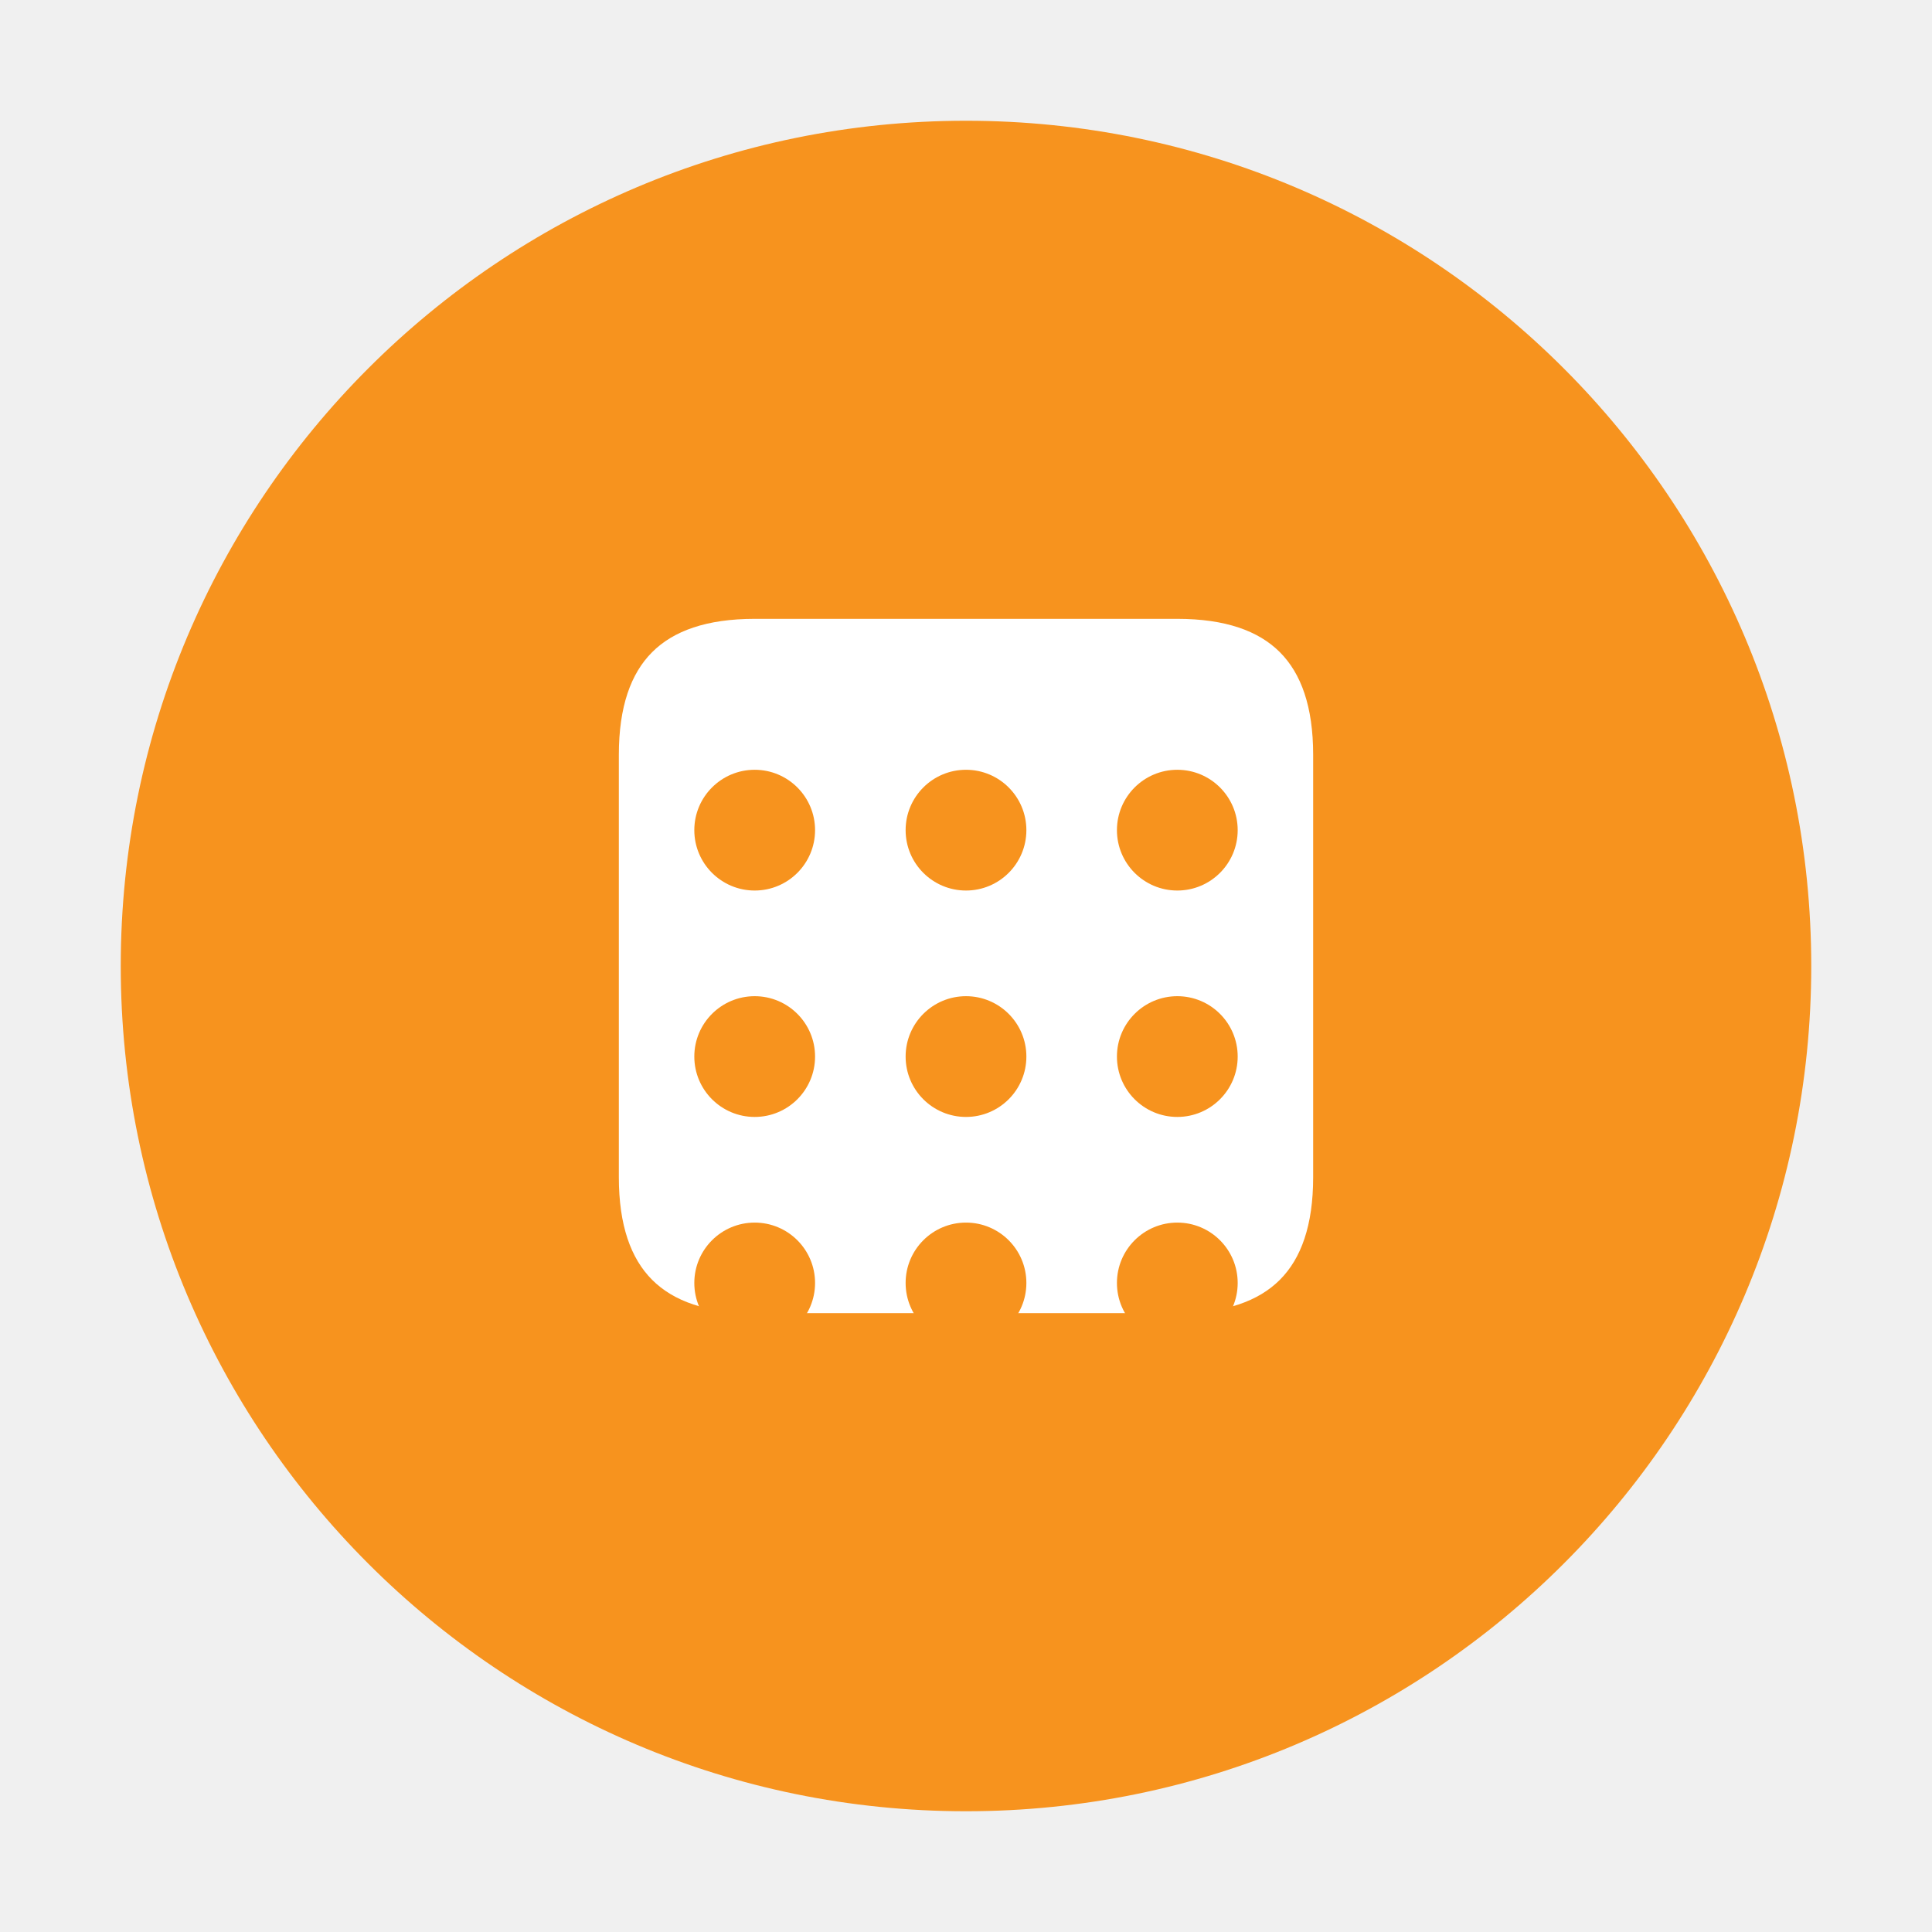
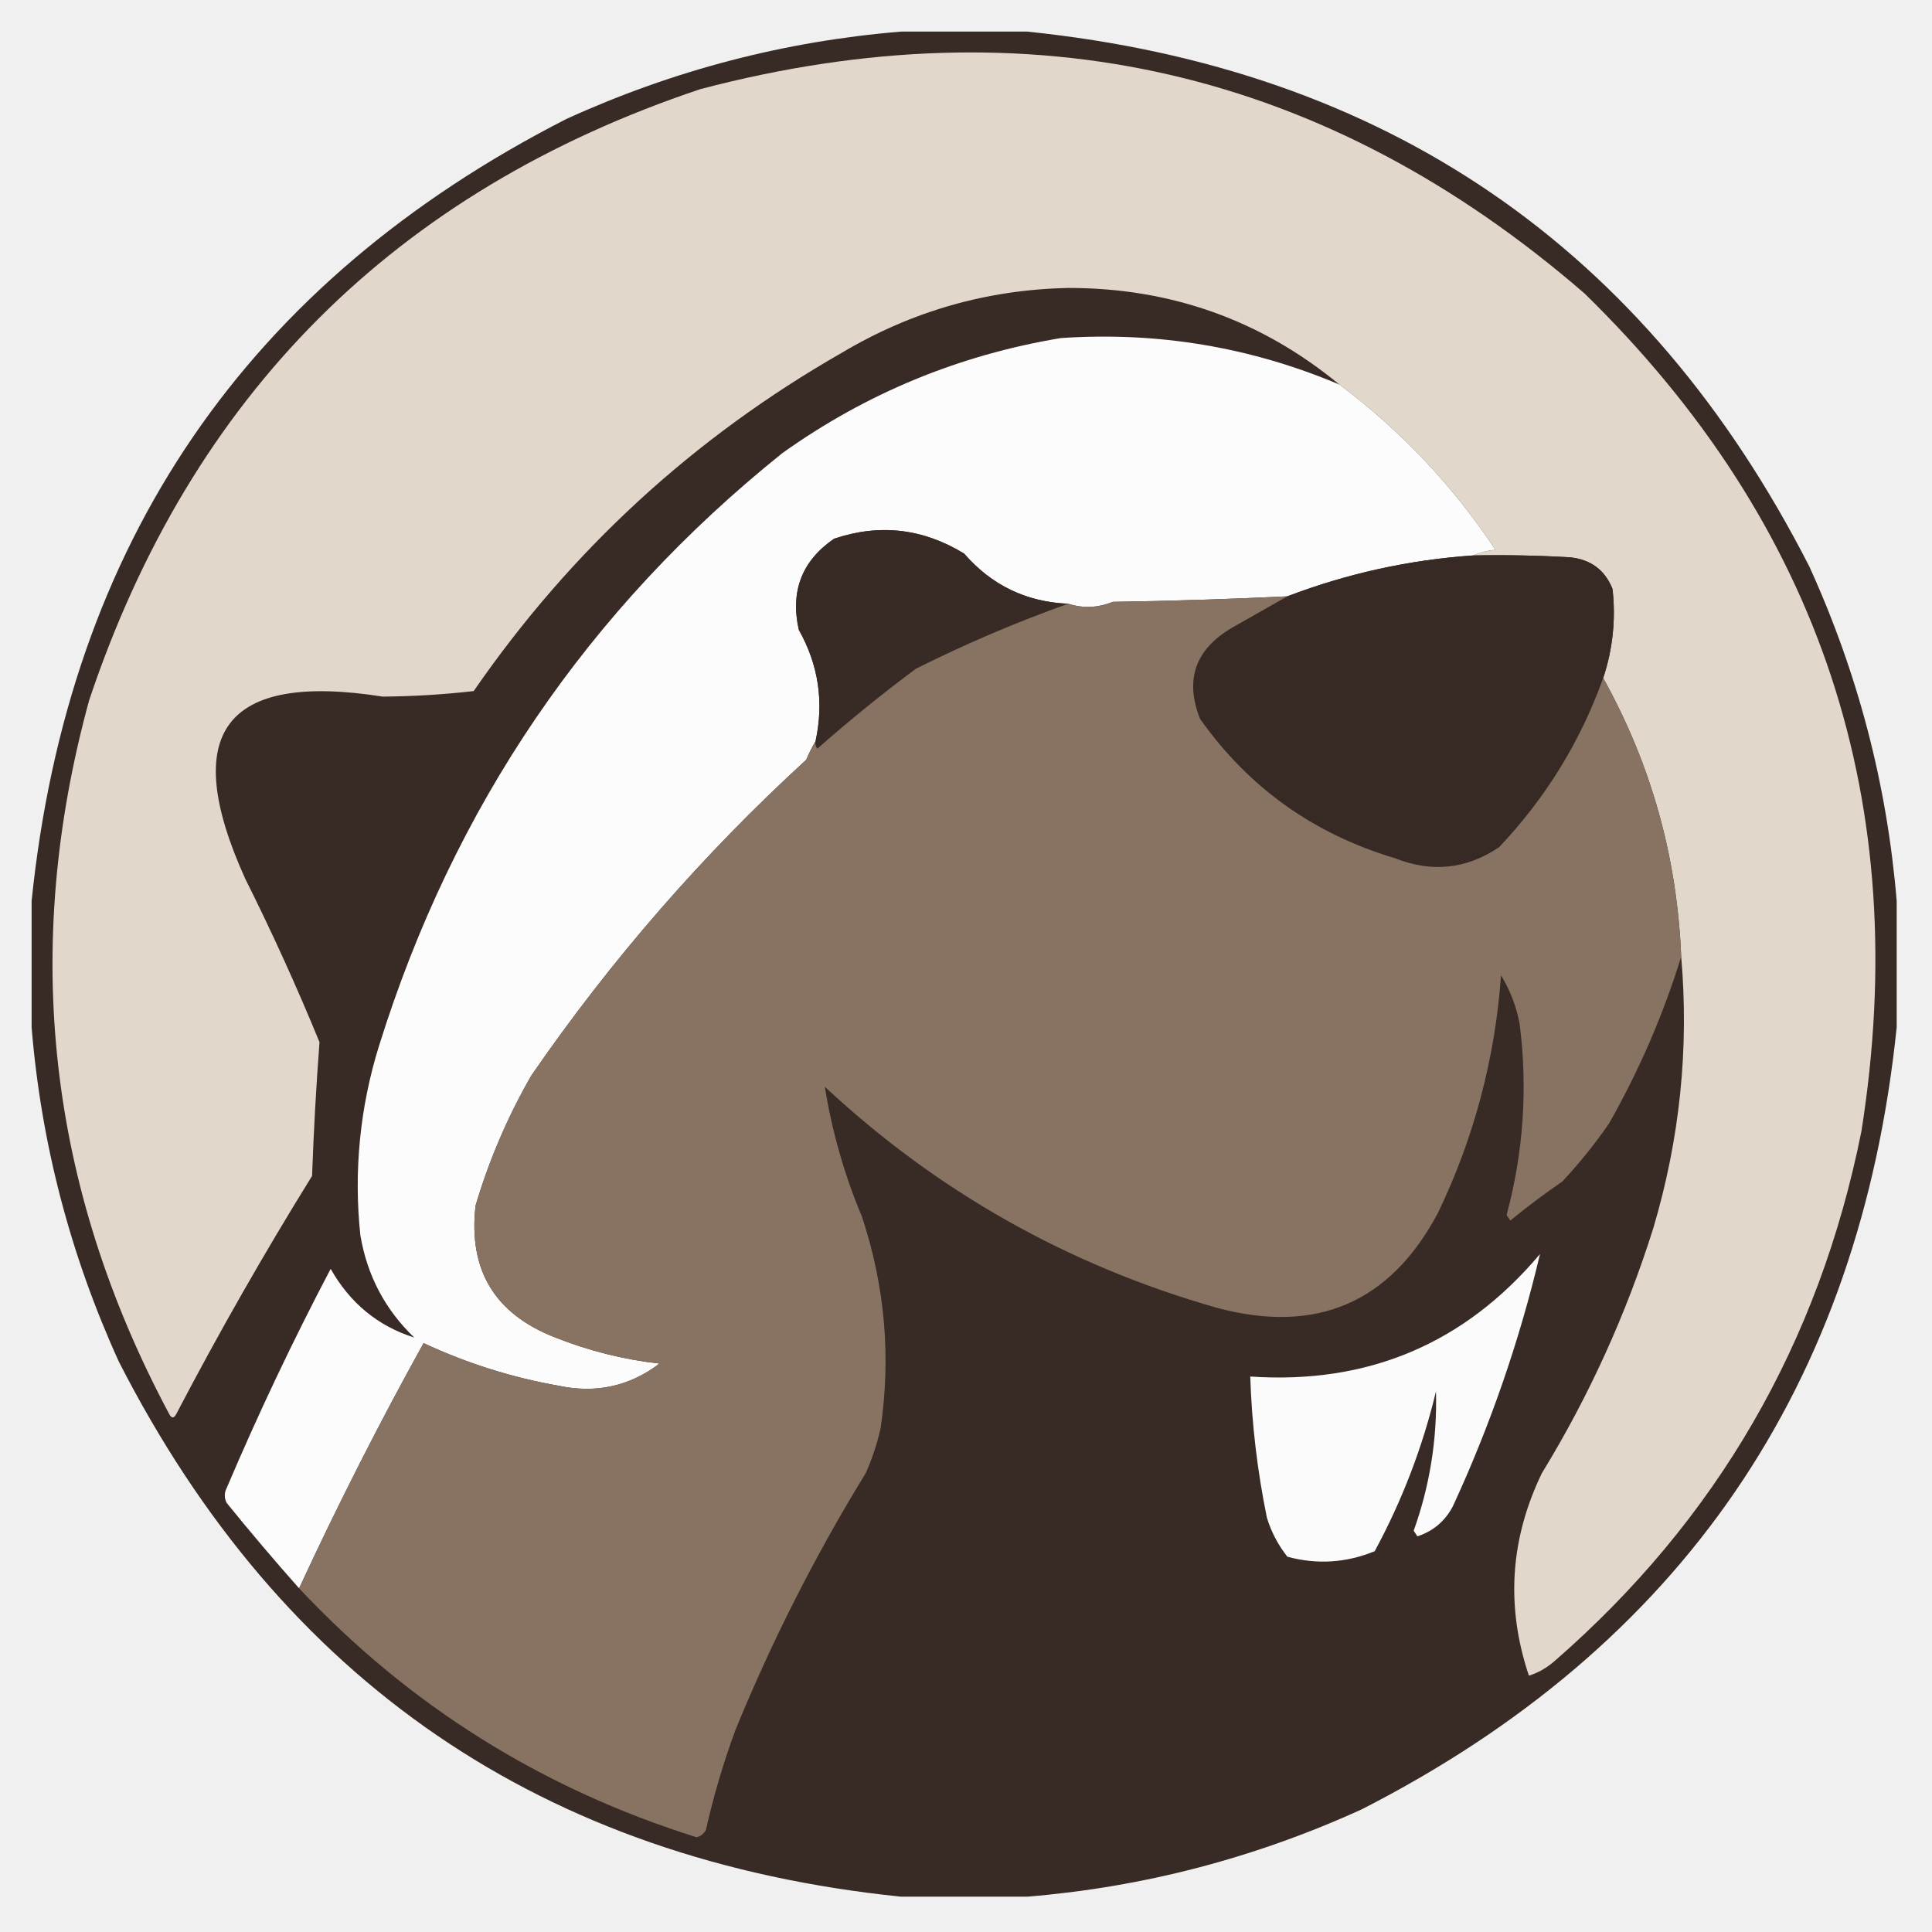
<svg xmlns="http://www.w3.org/2000/svg" viewBox="0 0 128 128">
-   <circle cx="64" cy="64" r="56" fill="#F7931E" />
-   <path d="M40 50 Q40 40 50 40 L78 40 Q88 40 88 50 L88 78 Q88 88 78 88 L50 88 Q40 88 40 78 Z" fill="white" stroke="#F7931E" stroke-width="2" />
-   <circle cx="50" cy="55" r="4" fill="#F7931E" />
-   <circle cx="64" cy="55" r="4" fill="#F7931E" />
-   <circle cx="78" cy="55" r="4" fill="#F7931E" />
-   <circle cx="50" cy="70" r="4" fill="#F7931E" />
-   <circle cx="64" cy="70" r="4" fill="#F7931E" />
-   <circle cx="78" cy="70" r="4" fill="#F7931E" />
-   <circle cx="50" cy="85" r="4" fill="#F7931E" />
-   <circle cx="64" cy="85" r="4" fill="#F7931E" />
-   <circle cx="78" cy="85" r="4" fill="#F7931E" />
+   <path fill="#382a24" d="M59.691 2.094h8.371c23.727 2.445 41 14.258 51.813 35.445 3.223 7.078 5.152 14.461 5.785 22.152v8.371c-2.445 23.727-14.258 41-35.445 51.813-7.078 3.223-14.461 5.152-22.153 5.785h-8.37c-23.727-2.445-41-14.258-51.817-35.445-3.223-7.078-5.148-14.461-5.781-22.153v-8.37c2.445-23.727 14.258-41 35.445-51.817C44.617 4.652 52 2.727 59.691 2.094Zm0 0" />
+   <path fill="#e1d7cb" d="M111.383 63.383c-.266-6.586-1.988-12.742-5.168-18.461a13.7 13.7 0 0 0 .617-5.906c-.508-1.262-1.45-1.957-2.832-2.094a83.255 83.255 0 0 0-6.398-.121c.441-.2.933-.324 1.476-.371a43.914 43.914 0 0 0-10.34-10.953c-5.183-4.274-11.175-6.407-17.968-6.399-5.375.11-10.383 1.543-15.016 4.305-9.809 5.61-17.93 13.074-24.371 22.402-2 .23-4.012.352-6.028.367-10.464-1.644-13.5 2.38-9.109 12.063a158.88 158.88 0 0 1 4.922 10.832c-.223 2.95-.387 5.902-.492 8.86A248.742 248.742 0 0 0 11.69 93.66c-.164.328-.328.328-.492 0-8.031-15.05-9.797-30.805-5.293-47.262 6.77-20.222 20.27-33.722 40.492-40.492C68.355.13 87.883 4.641 104.984 19.446c15.66 15.304 21.774 33.808 18.34 55.507-2.812 14.043-9.582 25.734-20.308 35.078-.54.473-1.114.801-1.723.985-1.535-4.579-1.25-9.047.86-13.414a72.913 72.913 0 0 0 7.386-16.247c1.758-5.918 2.371-11.906 1.844-17.972Zm0 0" />
+   <path fill="#fcfcfc" d="M88.738 25.477a43.914 43.914 0 0 1 10.34 10.953 4.507 4.507 0 0 0-1.476.37 42.537 42.537 0 0 0-12.309 2.708c-3.856.187-7.711.308-11.57.367-.98.398-1.965.441-2.953.125-2.778-.117-5.075-1.227-6.895-3.324-2.73-1.668-5.602-1.996-8.613-.985-2.13 1.461-2.91 3.47-2.34 6.032 1.308 2.324 1.676 4.785 1.11 7.386a9.527 9.527 0 0 0-.618 1.23A122.545 122.545 0 0 0 35.2 71.263a40.046 40.046 0 0 0-3.691 8.613c-.492 4.273 1.273 7.184 5.293 8.742a26.73 26.73 0 0 0 6.89 1.723c-1.968 1.496-4.187 1.988-6.644 1.476a35.732 35.732 0 0 1-8.984-2.832 250.424 250.424 0 0 0-8.247 16.246 165.412 165.412 0 0 1-4.8-5.66 1.046 1.046 0 0 1 0-.984 196.52 196.52 0 0 1 6.89-14.523c1.282 2.269 3.13 3.789 5.54 4.554-1.93-1.851-3.122-4.11-3.571-6.77a31.083 31.083 0 0 1 1.234-12.554c4.938-15.84 13.84-28.93 26.707-39.262 5.551-3.965 11.704-6.508 18.461-7.633 6.403-.437 12.559.586 18.461 3.079Zm0 0" />
+   <path fill="#382a24" d="M70.77 40a89.404 89.404 0 0 0-10.094 4.309 100.73 100.73 0 0 0-6.524 5.293.607.607 0 0 1-.12-.493c.566-2.601.198-5.062-1.11-7.386-.57-2.563.21-4.57 2.34-6.032 3.011-1.011 5.883-.683 8.613.985 1.82 2.097 4.117 3.207 6.895 3.324Zm0 0" />
+   <path fill="#372923" d="M97.602 36.8c2.132-.042 4.265 0 6.398.122 1.383.137 2.324.832 2.832 2.094a13.7 13.7 0 0 1-.617 5.906c-1.508 4.21-3.809 7.941-6.89 11.203-2.157 1.457-4.454 1.703-6.895.738-5.399-1.61-9.707-4.687-12.922-9.234-1.024-2.582-.328-4.594 2.094-6.027 1.23-.7 2.46-1.395 3.691-2.094A42.537 42.537 0 0 1 97.602 36.8Zm0 0" />
+   <path fill="#887363" d="M85.293 39.508c-1.23.699-2.461 1.394-3.691 2.094-2.422 1.433-3.118 3.445-2.094 6.027 3.215 4.547 7.523 7.625 12.922 9.234 2.441.965 4.738.719 6.894-.738 3.082-3.262 5.383-6.992 6.89-11.203 3.18 5.719 4.903 11.875 5.169 18.46a55.431 55.431 0 0 1-4.797 11.079 33.985 33.985 0 0 1-3.078 3.816 51.437 51.437 0 0 0-3.445 2.586l-.247-.37a32.512 32.512 0 0 0 .86-12.677 9.456 9.456 0 0 0-1.23-3.199 43.144 43.144 0 0 1-4.184 15.754c-3.172 5.95-8.051 8.043-14.645 6.274-9.86-2.813-18.515-7.696-25.972-14.645a37.628 37.628 0 0 0 2.464 8.617c1.52 4.586 1.93 9.262 1.23 14.028a15.734 15.734 0 0 1-.984 2.957 117.498 117.498 0 0 0-8.617 16.984 51.671 51.671 0 0 0-1.968 6.644.94.94 0 0 1-.618.493c-10.257-3.22-19.039-8.715-26.336-16.493a250.509 250.509 0 0 1 8.247-16.246 35.732 35.732 0 0 0 8.984 2.832c2.457.512 4.676.02 6.644-1.476a26.73 26.73 0 0 1-6.89-1.723c-4.02-1.558-5.785-4.469-5.293-8.742a40.046 40.046 0 0 1 3.691-8.613A122.545 122.545 0 0 1 53.414 50.34c.176-.426.383-.836.617-1.23a.607.607 0 0 0 .121.492 100.73 100.73 0 0 1 6.524-5.293A89.404 89.404 0 0 1 70.77 40c.988.316 1.972.273 2.953-.125 3.863-.059 7.718-.184 11.57-.367Zm0 0" />
+   <path fill="#fbfbfb" d="M102.031 83.078a88.223 88.223 0 0 1-5.785 16.738c-.52.973-1.3 1.63-2.34 1.97l-.246-.372a25.19 25.19 0 0 0 1.477-9.23 43.549 43.549 0 0 1-4.059 10.586c-1.89.777-3.82.898-5.785.367a7.794 7.794 0 0 1-1.356-2.582 55.403 55.403 0 0 1-1.105-9.356c7.805.528 14.203-2.18 19.2-8.12Zm0 0" />
</svg>
